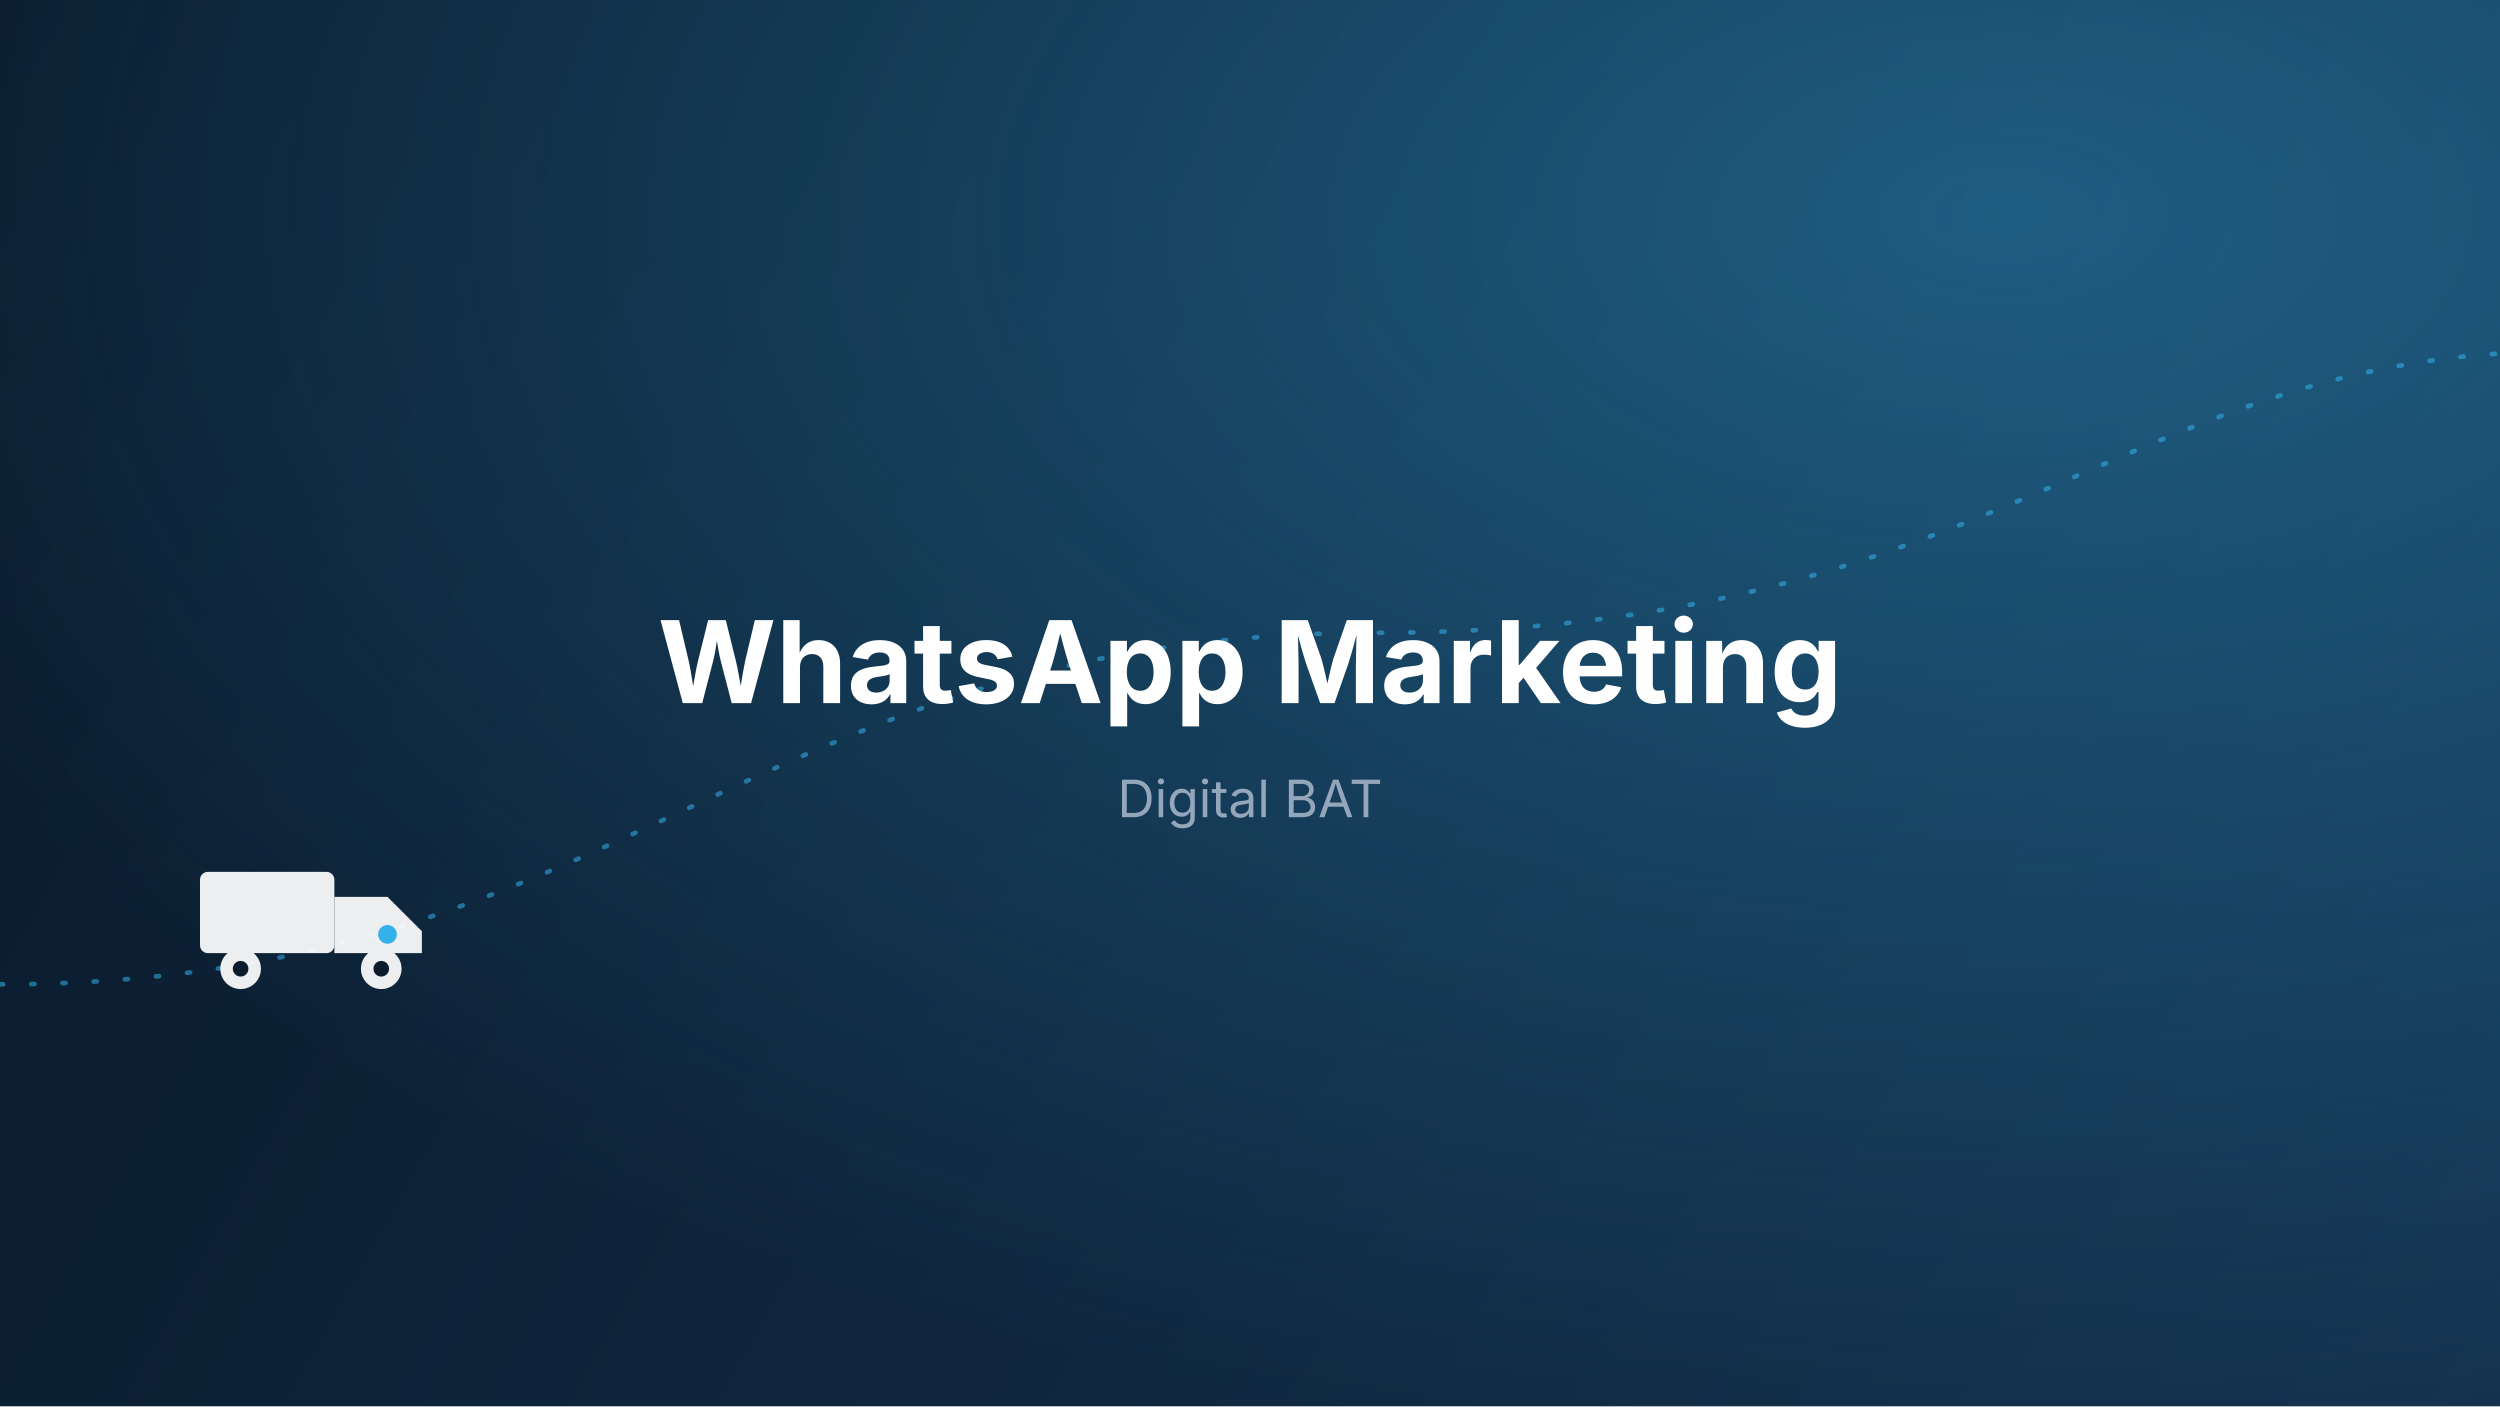
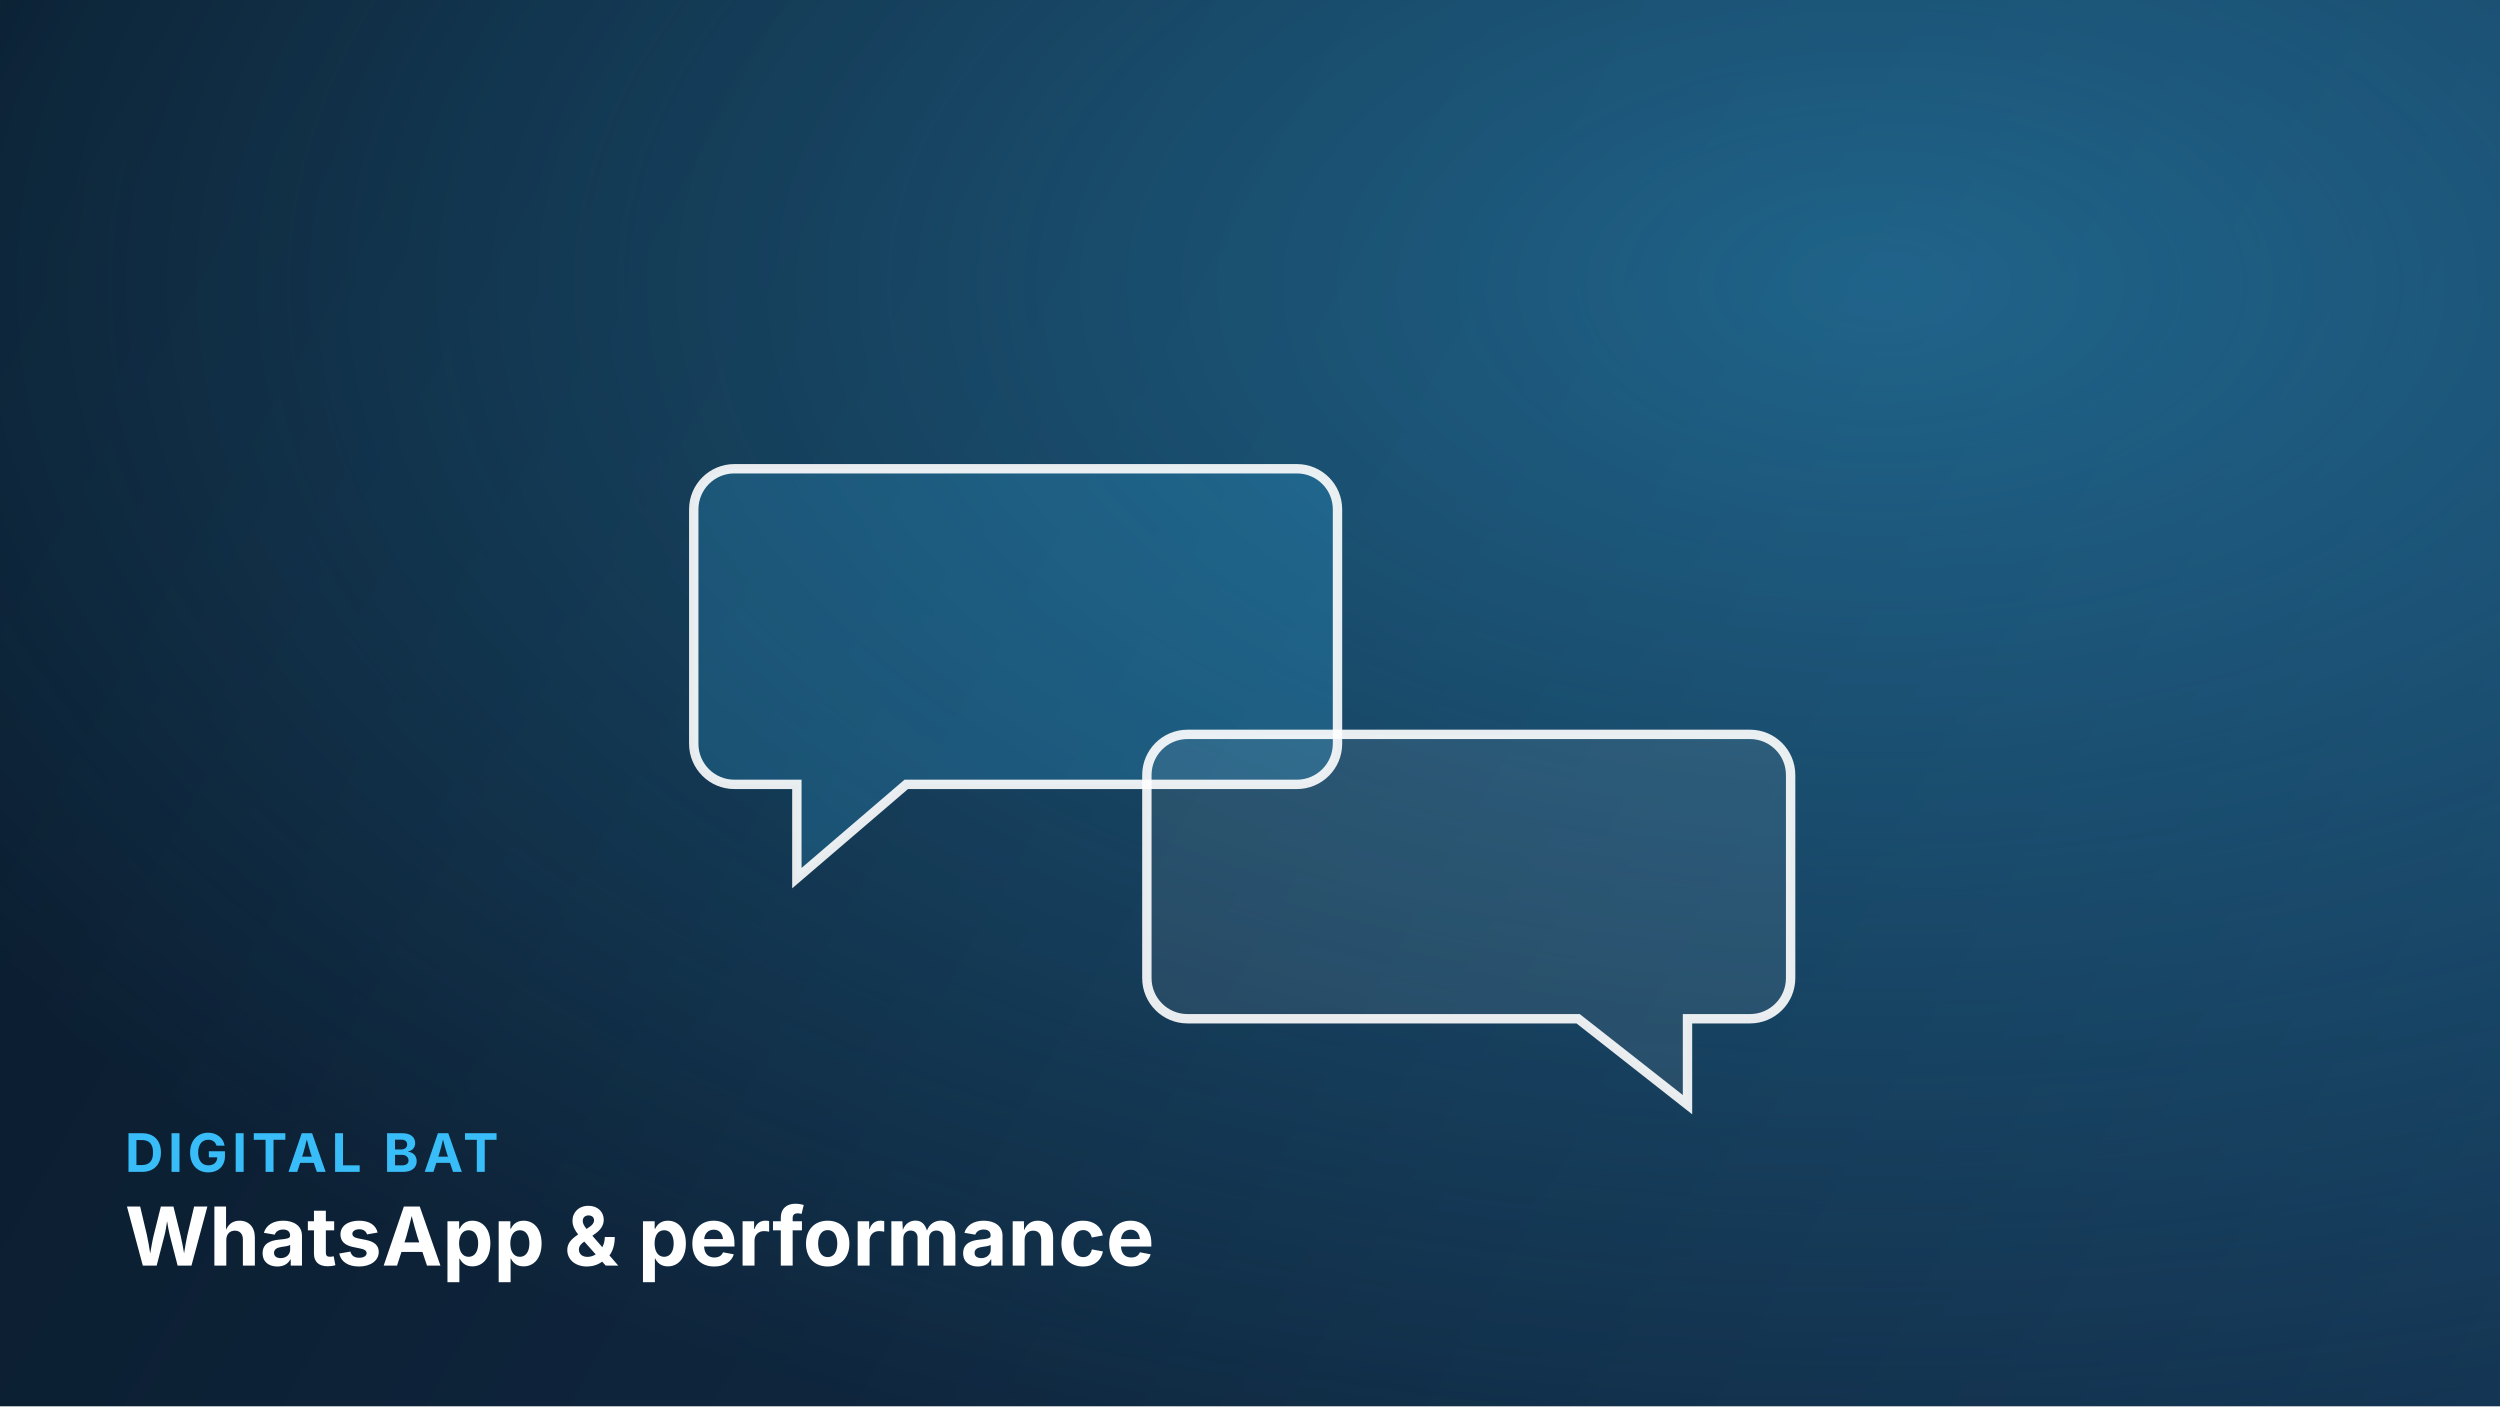
- <svg xmlns="http://www.w3.org/2000/svg" viewBox="0 0 1600 900" width="1600" height="900" role="img" aria-label="WhatsApp Marketing">
+ <svg xmlns="http://www.w3.org/2000/svg" viewBox="0 0 1600 900" width="1600" height="900" role="img" aria-label="WhatsApp &amp; performance">
  <defs>
-     <linearGradient id="g48" x1="0" y1="0" x2="1600" y2="900" gradientUnits="userSpaceOnUse">
+     <linearGradient id="bg688" x1="0" y1="0" x2="1600" y2="900" gradientUnits="userSpaceOnUse">
      <stop stop-color="#0a1a2b" />
      <stop offset="1" stop-color="#13314e" />
    </linearGradient>
-     <radialGradient id="r48" cx="0.8" cy="0.15" r="0.9">
-       <stop stop-color="#38bdf8" stop-opacity="0.35" />
+     <radialGradient id="gl688" cx="0.75" cy="0.2" r="0.9">
+       <stop stop-color="#38bdf8" stop-opacity="0.4" />
      <stop offset="1" stop-color="#38bdf8" stop-opacity="0" />
    </radialGradient>
  </defs>
-   <rect width="1600" height="900" fill="url(#g48)" />
-   <rect width="1600" height="900" fill="url(#r48)" />
-   <path d="M0 630 C 400 630, 480 405, 880 405 S 1360 225, 1640 225" stroke="#38bdf8" stroke-opacity="0.5" stroke-width="3" fill="none" stroke-dasharray="2 18" stroke-linecap="round" />
-   <g transform="translate(128 558)" fill="#fff" opacity="0.92">
-     <rect x="0" y="0" width="86" height="52" rx="5" />
-     <path d="M86 16 h34 l22 22 v14 h-56 z" />
-     <circle cx="26" cy="62" r="13" fill="#fff" />
-     <circle cx="26" cy="62" r="5" fill="#0a1a2b" />
-     <circle cx="116" cy="62" r="13" fill="#fff" />
-     <circle cx="116" cy="62" r="5" fill="#0a1a2b" />
-     <circle cx="120" cy="40" r="6" fill="#38bdf8" />
+   <rect width="1600" height="900" fill="url(#bg688)" />
+   <rect width="1600" height="900" fill="url(#gl688)" />
+   <g fill="none" stroke="#fff" stroke-opacity="0.9" stroke-width="6">
+     <path d="M470 300 h360 a26 26 0 0 1 26 26 v150 a26 26 0 0 1 -26 26 h-250 l-70 60 v-60 h-40 a26 26 0 0 1 -26 -26 v-150 a26 26 0 0 1 26 -26 z" fill="#38bdf8" fill-opacity="0.2" />
+     <path d="M760 470 h360 a26 26 0 0 1 26 26 v130 a26 26 0 0 1 -26 26 h-40 v55 l-70 -55 h-250 a26 26 0 0 1 -26 -26 v-130 a26 26 0 0 1 26 -26 z" fill="#fff" fill-opacity="0.08" />
  </g>
-   <text x="800" y="450" text-anchor="middle" font-family="Inter, Arial, sans-serif" font-size="73" font-weight="700" fill="#ffffff">WhatsApp Marketing</text>
-   <text x="800" y="523" text-anchor="middle" font-family="Inter, Arial, sans-serif" font-size="33" fill="#93a6ba">Digital BAT</text>
+   <text x="80" y="750" font-family="Inter, Arial, sans-serif" font-size="34" font-weight="700" letter-spacing="3" fill="#38bdf8">DIGITAL BAT</text>
+   <text x="80" y="810" font-family="Inter, Arial, sans-serif" font-size="52" font-weight="700" fill="#ffffff">WhatsApp &amp; performance</text>
</svg>
